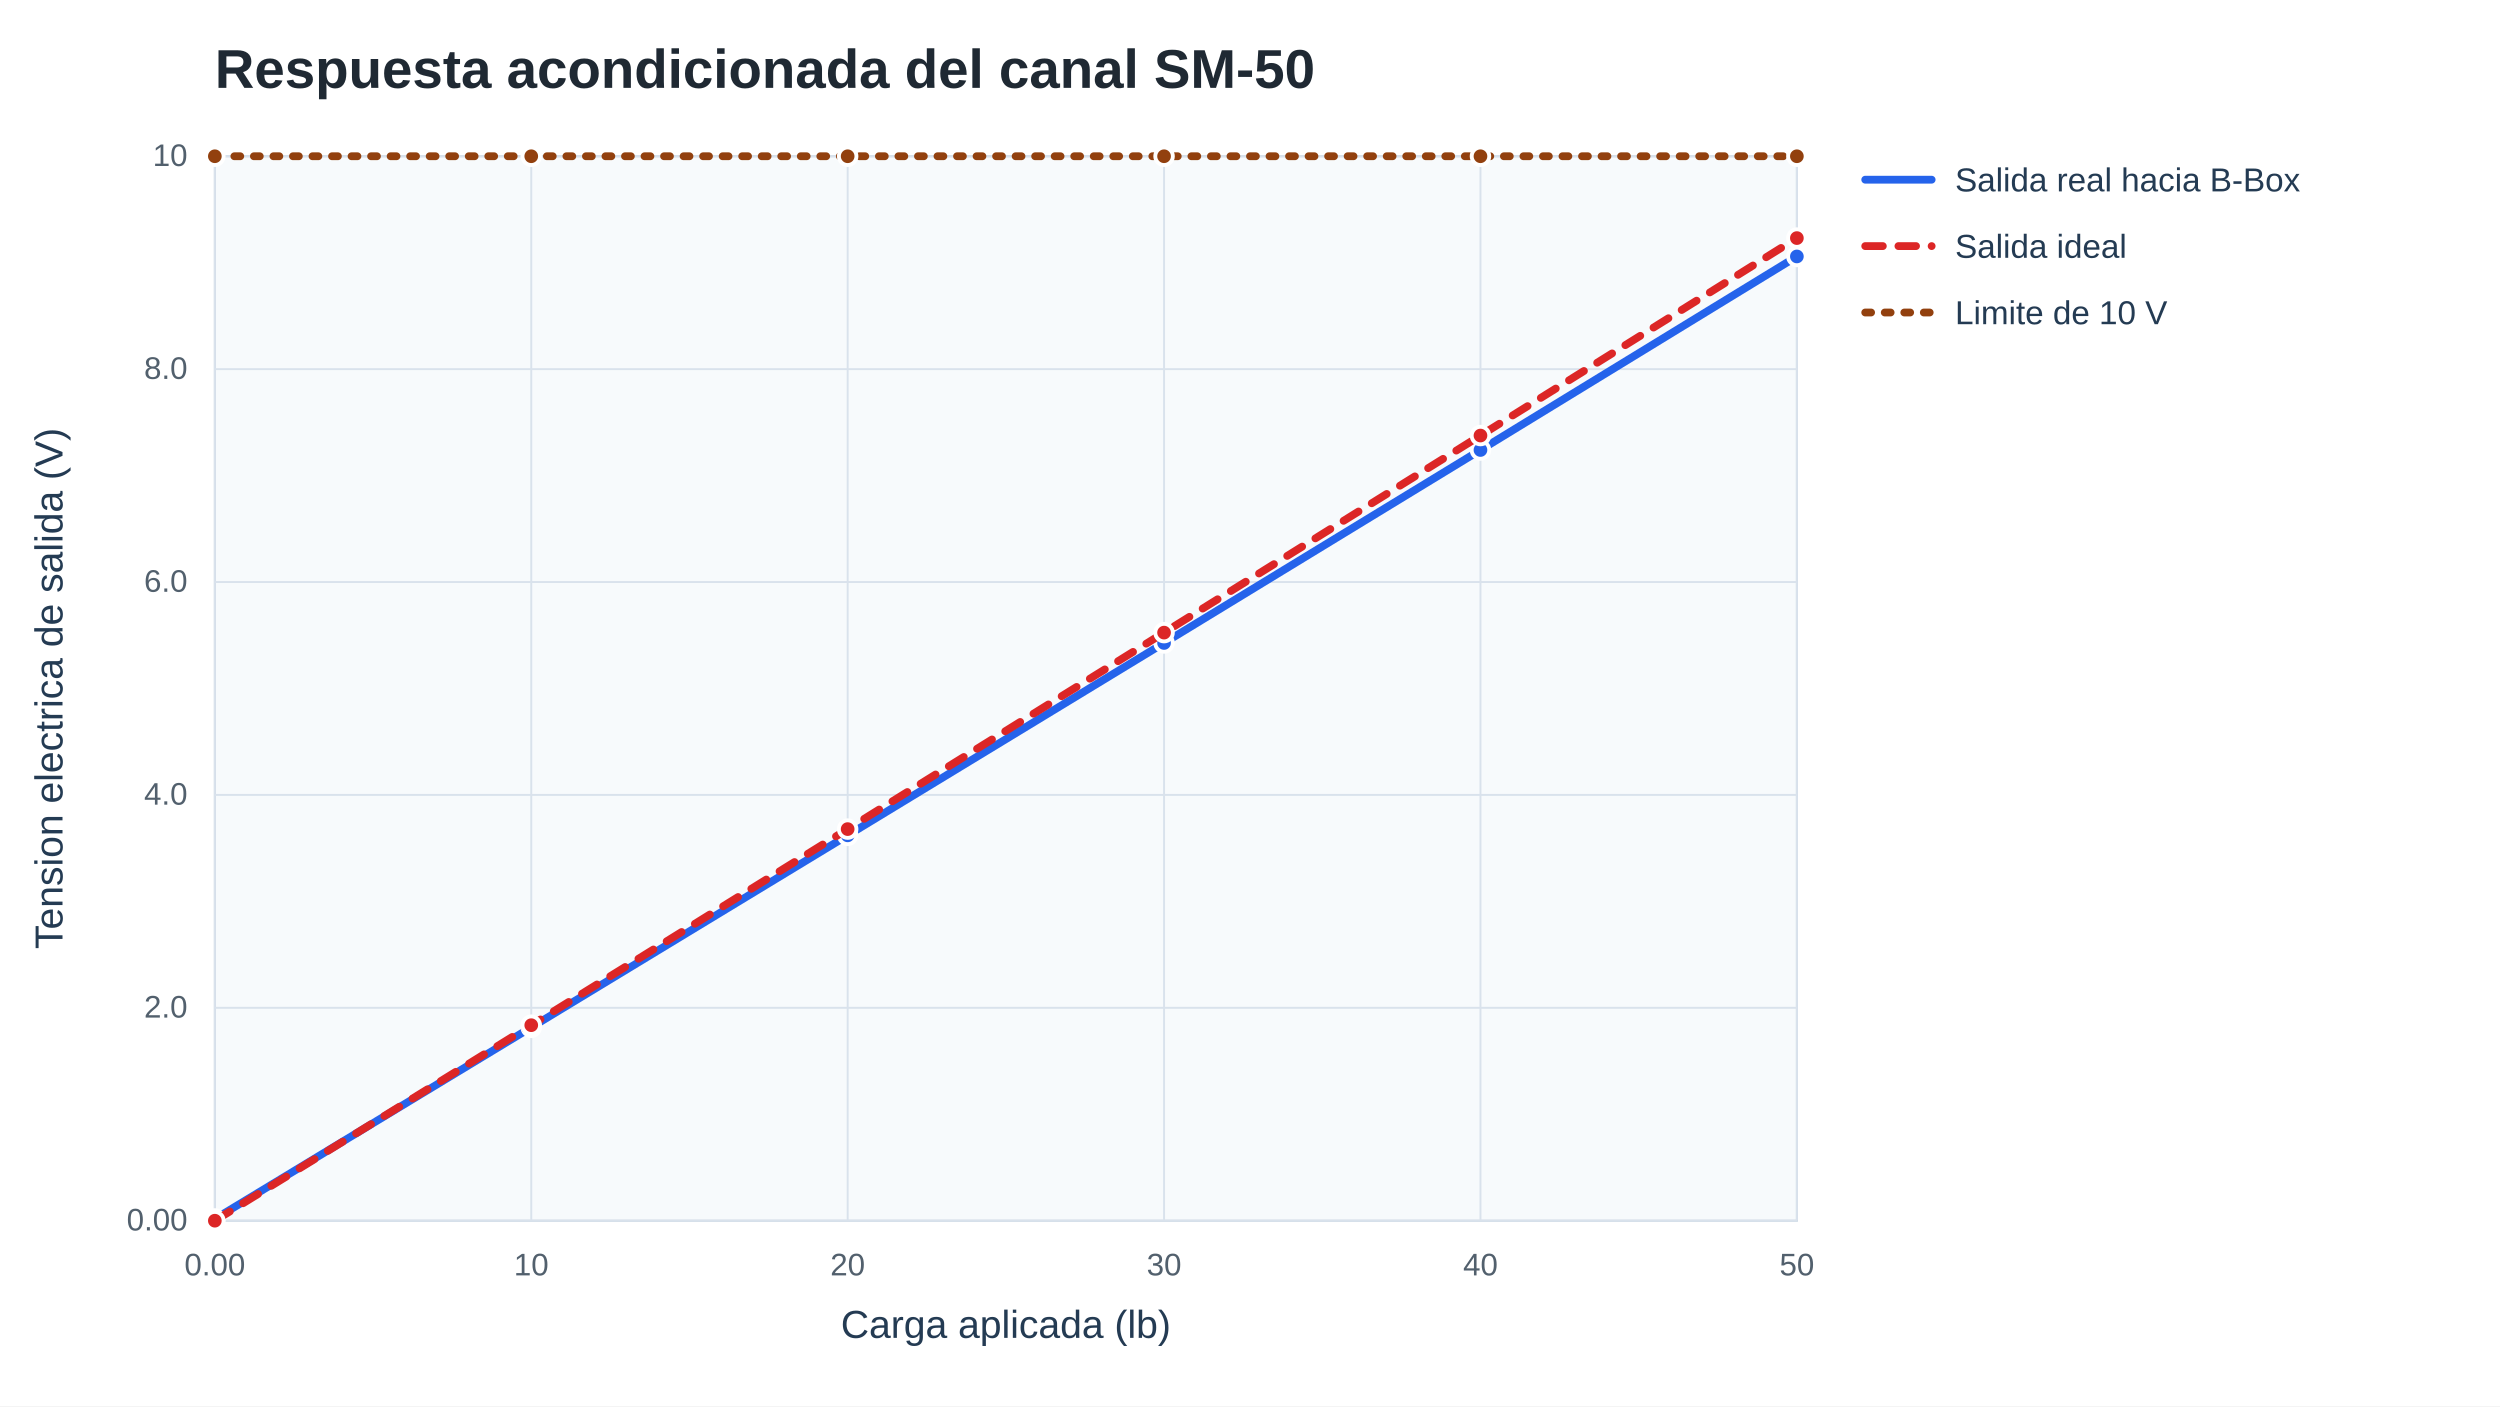
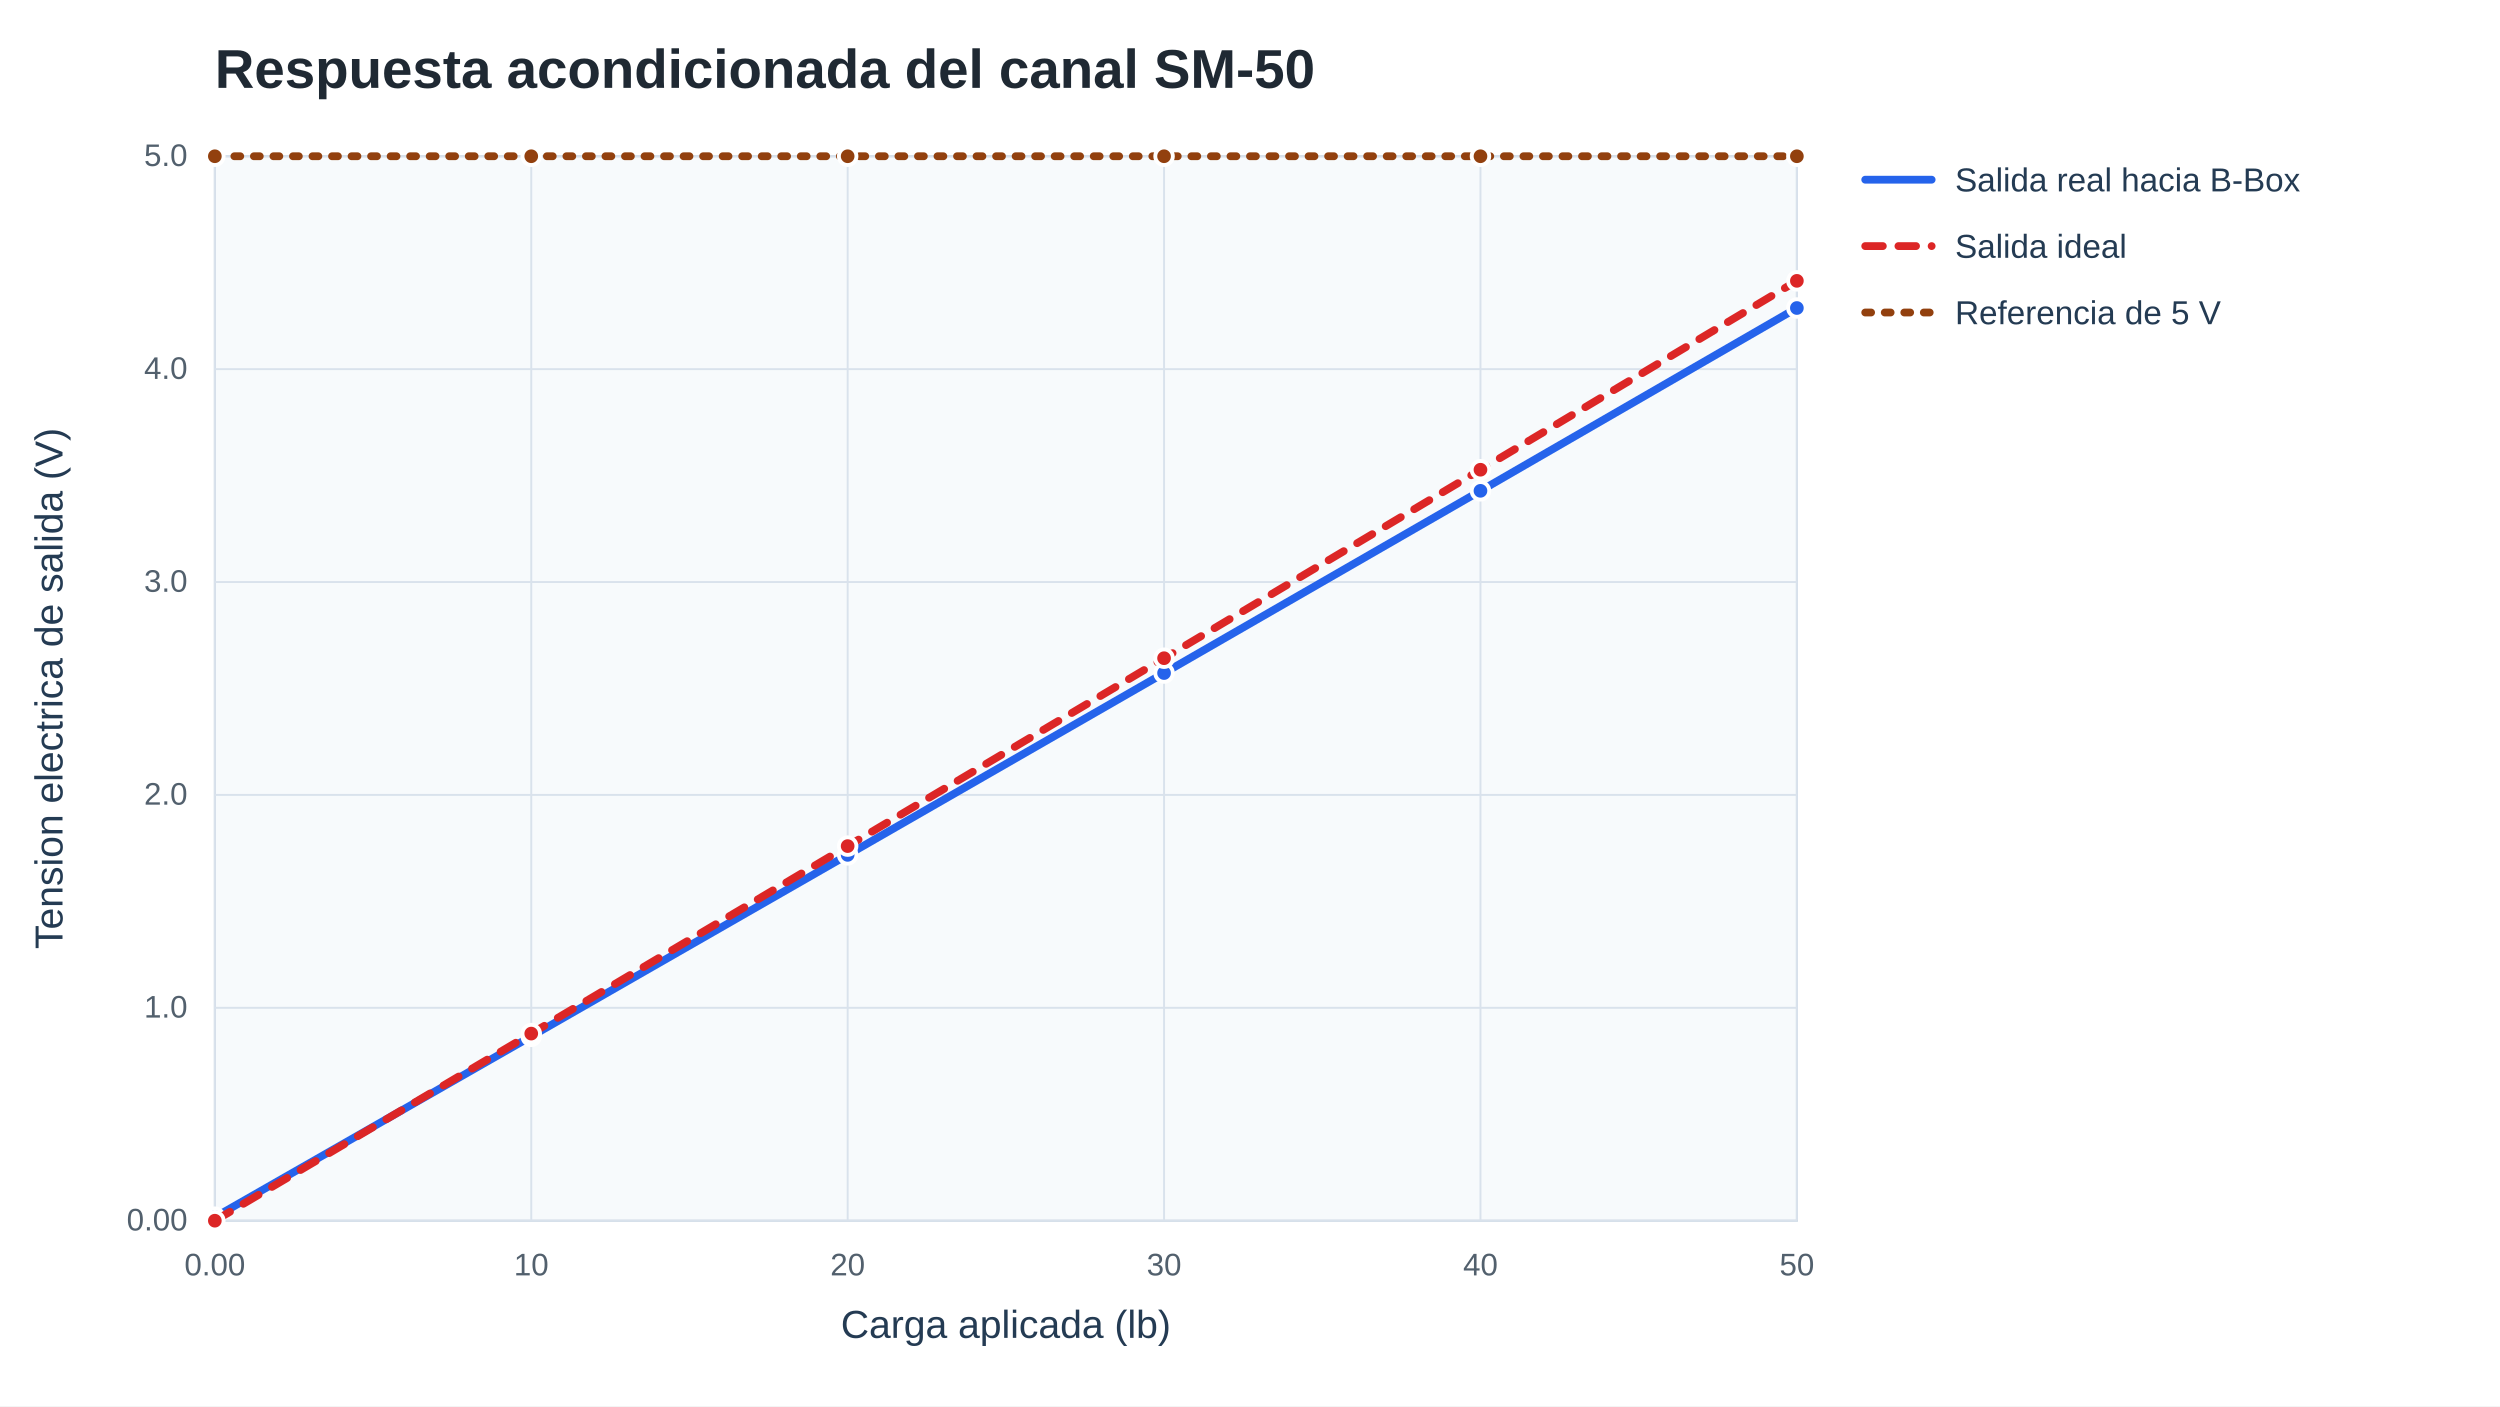
<svg xmlns="http://www.w3.org/2000/svg" width="1280" height="720" viewBox="0 0 1280 720">
  <rect width="1280" height="720" fill="#ffffff" />
  <text x="110" y="45" font-family="Arial, sans-serif" font-size="28" font-weight="700" fill="#1f2933">Respuesta acondicionada del canal SM-50</text>
  <text x="515.0" y="685" text-anchor="middle" font-family="Arial, sans-serif" font-size="20" fill="#243b53">Carga aplicada (lb)</text>
  <text x="32" y="352.5" transform="rotate(-90 32 352.5)" text-anchor="middle" font-family="Arial, sans-serif" font-size="20" fill="#243b53">Tension electrica de salida (V)</text>
  <rect x="110" y="80" width="810" height="545" fill="#f7fafc" stroke="#bcccdc" stroke-width="1" />
  <line x1="110.0" y1="80" x2="110.0" y2="625" stroke="#d9e2ec" stroke-width="1" />
  <text x="110.0" y="653" text-anchor="middle" font-family="Arial, sans-serif" font-size="16" fill="#52606d">0.00</text>
  <line x1="272.0" y1="80" x2="272.0" y2="625" stroke="#d9e2ec" stroke-width="1" />
  <text x="272.0" y="653" text-anchor="middle" font-family="Arial, sans-serif" font-size="16" fill="#52606d">10</text>
  <line x1="434.0" y1="80" x2="434.0" y2="625" stroke="#d9e2ec" stroke-width="1" />
  <text x="434.0" y="653" text-anchor="middle" font-family="Arial, sans-serif" font-size="16" fill="#52606d">20</text>
  <line x1="596.0" y1="80" x2="596.0" y2="625" stroke="#d9e2ec" stroke-width="1" />
  <text x="596.0" y="653" text-anchor="middle" font-family="Arial, sans-serif" font-size="16" fill="#52606d">30</text>
  <line x1="758.0" y1="80" x2="758.0" y2="625" stroke="#d9e2ec" stroke-width="1" />
  <text x="758.0" y="653" text-anchor="middle" font-family="Arial, sans-serif" font-size="16" fill="#52606d">40</text>
  <line x1="920.0" y1="80" x2="920.0" y2="625" stroke="#d9e2ec" stroke-width="1" />
  <text x="920.0" y="653" text-anchor="middle" font-family="Arial, sans-serif" font-size="16" fill="#52606d">50</text>
  <line x1="110" y1="625.0" x2="920" y2="625.0" stroke="#d9e2ec" stroke-width="1" />
  <text x="96" y="630.0" text-anchor="end" font-family="Arial, sans-serif" font-size="16" fill="#52606d">0.00</text>
  <line x1="110" y1="516.0" x2="920" y2="516.0" stroke="#d9e2ec" stroke-width="1" />
-   <text x="96" y="521.0" text-anchor="end" font-family="Arial, sans-serif" font-size="16" fill="#52606d">2.0</text>
+   <text x="96" y="521.0" text-anchor="end" font-family="Arial, sans-serif" font-size="16" fill="#52606d">1.0</text>
  <line x1="110" y1="407.0" x2="920" y2="407.0" stroke="#d9e2ec" stroke-width="1" />
-   <text x="96" y="412.0" text-anchor="end" font-family="Arial, sans-serif" font-size="16" fill="#52606d">4.0</text>
+   <text x="96" y="412.0" text-anchor="end" font-family="Arial, sans-serif" font-size="16" fill="#52606d">2.0</text>
  <line x1="110" y1="298.0" x2="920" y2="298.0" stroke="#d9e2ec" stroke-width="1" />
-   <text x="96" y="303.0" text-anchor="end" font-family="Arial, sans-serif" font-size="16" fill="#52606d">6.0</text>
+   <text x="96" y="303.0" text-anchor="end" font-family="Arial, sans-serif" font-size="16" fill="#52606d">3.0</text>
  <line x1="110" y1="189.0" x2="920" y2="189.0" stroke="#d9e2ec" stroke-width="1" />
-   <text x="96" y="194.0" text-anchor="end" font-family="Arial, sans-serif" font-size="16" fill="#52606d">8.0</text>
+   <text x="96" y="194.0" text-anchor="end" font-family="Arial, sans-serif" font-size="16" fill="#52606d">4.0</text>
  <line x1="110" y1="80.0" x2="920" y2="80.0" stroke="#d9e2ec" stroke-width="1" />
-   <text x="96" y="85.0" text-anchor="end" font-family="Arial, sans-serif" font-size="16" fill="#52606d">10</text>
-   <polyline fill="none" stroke="#2563eb" stroke-width="4" stroke-linejoin="round" stroke-linecap="round" points="110.0,624.1 272.0,526.0 434.0,427.7 596.0,329.2 758.0,230.4 920.0,131.3" />
-   <circle cx="110.0" cy="624.1" r="4.5" fill="#2563eb" stroke="#ffffff" stroke-width="2" />
-   <circle cx="272.0" cy="526.0" r="4.5" fill="#2563eb" stroke="#ffffff" stroke-width="2" />
-   <circle cx="434.0" cy="427.7" r="4.5" fill="#2563eb" stroke="#ffffff" stroke-width="2" />
-   <circle cx="596.0" cy="329.2" r="4.5" fill="#2563eb" stroke="#ffffff" stroke-width="2" />
-   <circle cx="758.0" cy="230.4" r="4.5" fill="#2563eb" stroke="#ffffff" stroke-width="2" />
-   <circle cx="920.0" cy="131.3" r="4.5" fill="#2563eb" stroke="#ffffff" stroke-width="2" />
-   <polyline fill="none" stroke="#dc2626" stroke-width="4" stroke-linejoin="round" stroke-linecap="round" stroke-dasharray="9 8" points="110.0,625.0 272.0,524.9 434.0,424.5 596.0,323.9 758.0,223.0 920.0,121.9" />
+   <text x="96" y="85.0" text-anchor="end" font-family="Arial, sans-serif" font-size="16" fill="#52606d">5.0</text>
+   <polyline fill="none" stroke="#2563eb" stroke-width="4" stroke-linejoin="round" stroke-linecap="round" points="110.0,623.2 272.0,530.6 434.0,437.7 596.0,344.6 758.0,251.3 920.0,157.7" />
+   <circle cx="110.0" cy="623.2" r="4.5" fill="#2563eb" stroke="#ffffff" stroke-width="2" />
+   <circle cx="272.0" cy="530.6" r="4.5" fill="#2563eb" stroke="#ffffff" stroke-width="2" />
+   <circle cx="434.0" cy="437.7" r="4.5" fill="#2563eb" stroke="#ffffff" stroke-width="2" />
+   <circle cx="596.0" cy="344.6" r="4.5" fill="#2563eb" stroke="#ffffff" stroke-width="2" />
+   <circle cx="758.0" cy="251.3" r="4.5" fill="#2563eb" stroke="#ffffff" stroke-width="2" />
+   <circle cx="920.0" cy="157.7" r="4.5" fill="#2563eb" stroke="#ffffff" stroke-width="2" />
+   <polyline fill="none" stroke="#dc2626" stroke-width="4" stroke-linejoin="round" stroke-linecap="round" stroke-dasharray="9 8" points="110.0,625.0 272.0,529.2 434.0,433.2 596.0,337.0 758.0,240.5 920.0,143.8" />
  <circle cx="110.0" cy="625.0" r="4.5" fill="#dc2626" stroke="#ffffff" stroke-width="2" />
-   <circle cx="272.0" cy="524.9" r="4.5" fill="#dc2626" stroke="#ffffff" stroke-width="2" />
-   <circle cx="434.0" cy="424.5" r="4.5" fill="#dc2626" stroke="#ffffff" stroke-width="2" />
-   <circle cx="596.0" cy="323.9" r="4.5" fill="#dc2626" stroke="#ffffff" stroke-width="2" />
-   <circle cx="758.0" cy="223.0" r="4.5" fill="#dc2626" stroke="#ffffff" stroke-width="2" />
-   <circle cx="920.0" cy="121.9" r="4.5" fill="#dc2626" stroke="#ffffff" stroke-width="2" />
+   <circle cx="272.0" cy="529.2" r="4.5" fill="#dc2626" stroke="#ffffff" stroke-width="2" />
+   <circle cx="434.0" cy="433.2" r="4.5" fill="#dc2626" stroke="#ffffff" stroke-width="2" />
+   <circle cx="596.0" cy="337.0" r="4.5" fill="#dc2626" stroke="#ffffff" stroke-width="2" />
+   <circle cx="758.0" cy="240.5" r="4.5" fill="#dc2626" stroke="#ffffff" stroke-width="2" />
+   <circle cx="920.0" cy="143.8" r="4.5" fill="#dc2626" stroke="#ffffff" stroke-width="2" />
  <polyline fill="none" stroke="#92400e" stroke-width="4" stroke-linejoin="round" stroke-linecap="round" stroke-dasharray="3 7" points="110.0,80.0 272.0,80.0 434.0,80.0 596.0,80.0 758.0,80.0 920.0,80.0" />
  <circle cx="110.0" cy="80.0" r="4.5" fill="#92400e" stroke="#ffffff" stroke-width="2" />
  <circle cx="272.0" cy="80.0" r="4.5" fill="#92400e" stroke="#ffffff" stroke-width="2" />
  <circle cx="434.0" cy="80.0" r="4.5" fill="#92400e" stroke="#ffffff" stroke-width="2" />
  <circle cx="596.0" cy="80.0" r="4.5" fill="#92400e" stroke="#ffffff" stroke-width="2" />
  <circle cx="758.0" cy="80.0" r="4.5" fill="#92400e" stroke="#ffffff" stroke-width="2" />
  <circle cx="920.0" cy="80.0" r="4.5" fill="#92400e" stroke="#ffffff" stroke-width="2" />
  <line x1="955" y1="92" x2="989" y2="92" stroke="#2563eb" stroke-width="4" stroke-linecap="round" />
  <text x="1001" y="98" font-family="Arial, sans-serif" font-size="17" fill="#243b53">Salida real hacia B-Box</text>
  <line x1="955" y1="126" x2="989" y2="126" stroke="#dc2626" stroke-width="4" stroke-linecap="round" stroke-dasharray="9 8" />
  <text x="1001" y="132" font-family="Arial, sans-serif" font-size="17" fill="#243b53">Salida ideal</text>
  <line x1="955" y1="160" x2="989" y2="160" stroke="#92400e" stroke-width="4" stroke-linecap="round" stroke-dasharray="3 7" />
-   <text x="1001" y="166" font-family="Arial, sans-serif" font-size="17" fill="#243b53">Limite de 10 V</text>
+   <text x="1001" y="166" font-family="Arial, sans-serif" font-size="17" fill="#243b53">Referencia de 5 V</text>
</svg>
